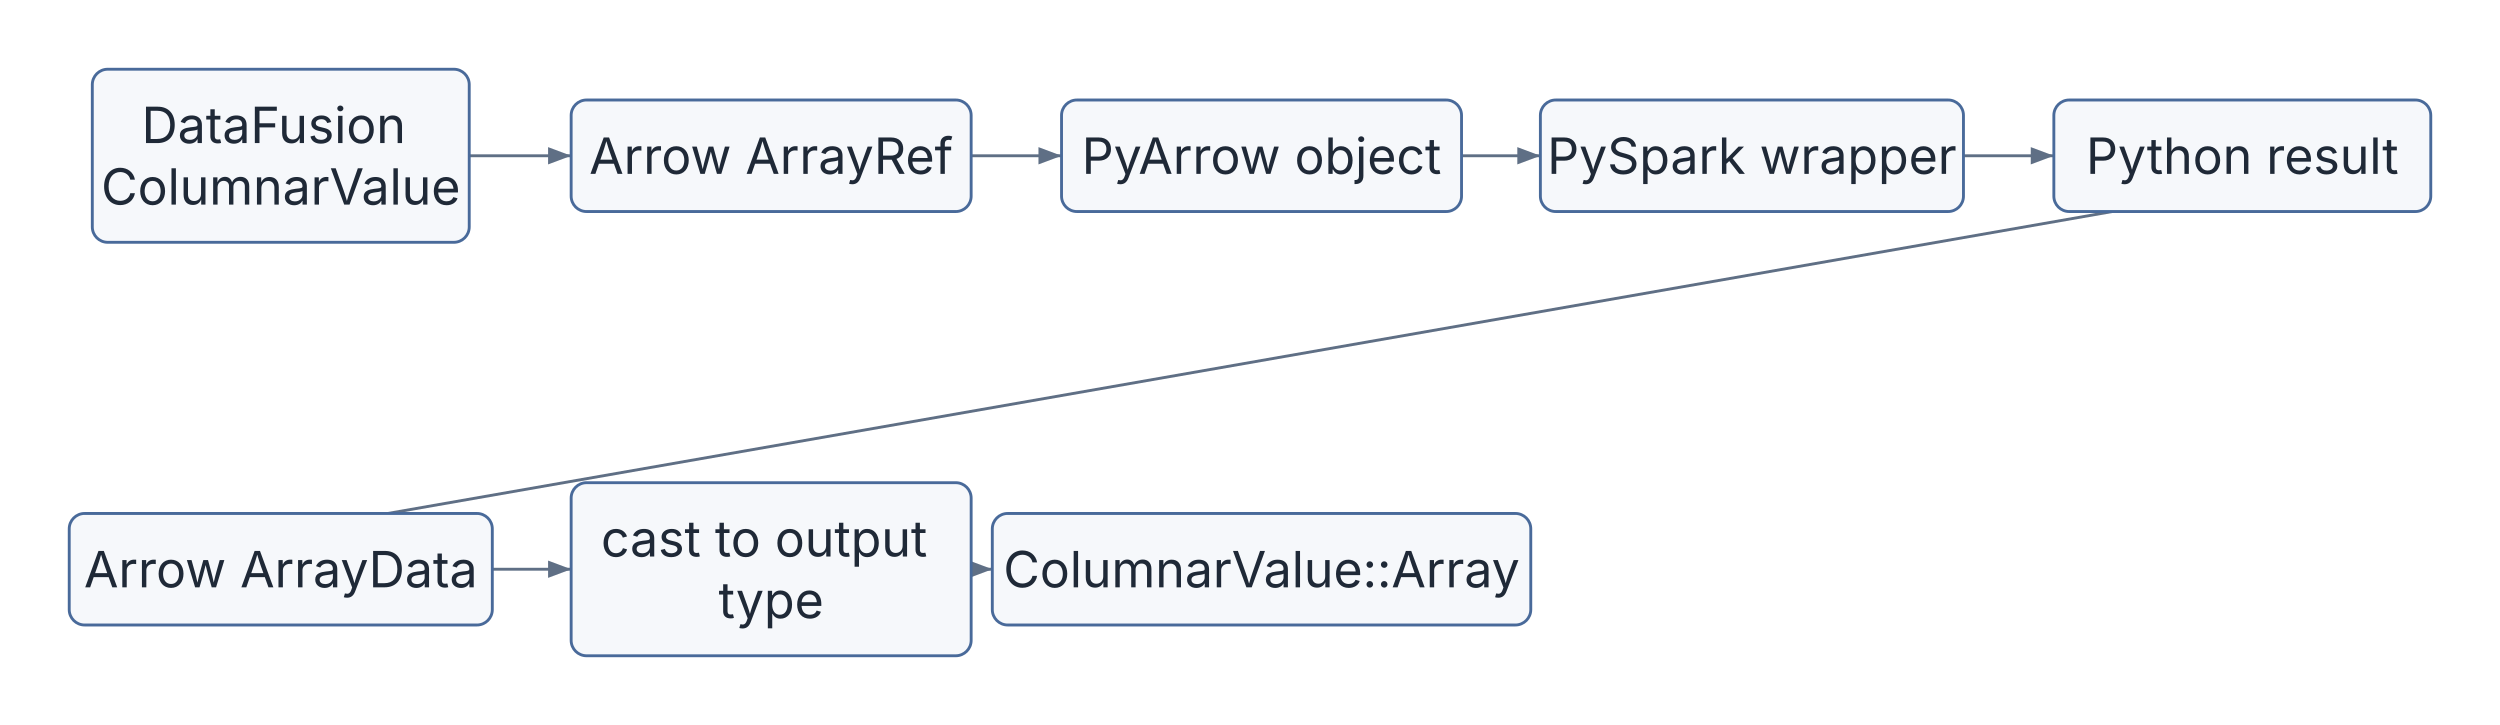
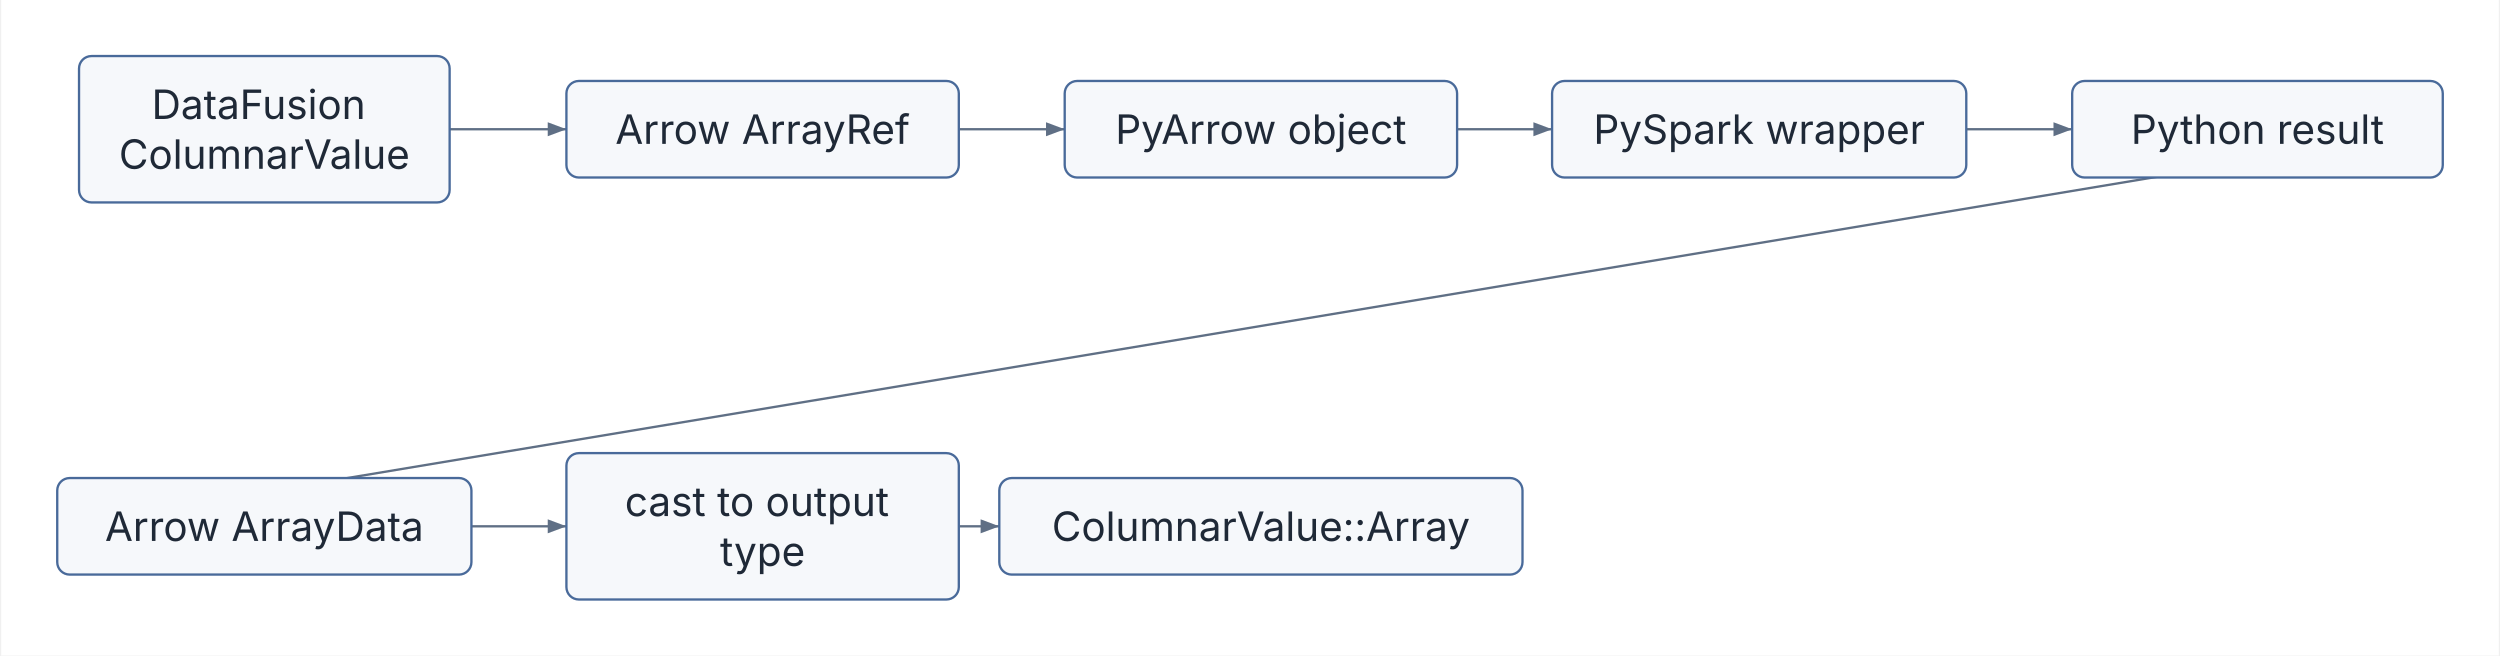
- <svg xmlns="http://www.w3.org/2000/svg" width="900" height="261" viewBox="0 0 1300 377">
+ <svg xmlns="http://www.w3.org/2000/svg" width="900" height="236" viewBox="0 0 1604 421">
  <defs>
    <marker id="arrow" markerWidth="10" markerHeight="10" refX="8" refY="3" orient="auto" markerUnits="strokeWidth">
      <path d="M0,0 L0,6 L8,3 z" fill="#5f6f85" />
    </marker>
  </defs>
-   <rect x="0" y="0" width="1300" height="377" fill="white" />
-   <line x1="244" y1="81" x2="297" y2="81" stroke="#5f6f85" stroke-width="1.5" marker-end="url(#arrow)" />
-   <line x1="505" y1="81" x2="552" y2="81" stroke="#5f6f85" stroke-width="1.5" marker-end="url(#arrow)" />
-   <line x1="760" y1="81" x2="801" y2="81" stroke="#5f6f85" stroke-width="1.5" marker-end="url(#arrow)" />
-   <line x1="1021" y1="81" x2="1068" y2="81" stroke="#5f6f85" stroke-width="1.5" marker-end="url(#arrow)" />
-   <line x1="1264" y1="81" x2="36" y2="296" stroke="#5f6f85" stroke-width="1.5" marker-end="url(#arrow)" />
-   <line x1="256" y1="296" x2="297" y2="296" stroke="#5f6f85" stroke-width="1.5" marker-end="url(#arrow)" />
-   <line x1="505" y1="296" x2="516" y2="296" stroke="#5f6f85" stroke-width="1.5" marker-end="url(#arrow)" />
-   <rect x="48" y="36" width="196" height="90" rx="8" fill="#f6f8fb" stroke="#496a9a" stroke-width="1.5" />
-   <text x="146" y="65" text-anchor="middle" dominant-baseline="middle" font-family="Inter, Helvetica, Arial, sans-serif" font-size="26" fill="#1f2937">
-     <tspan x="146" dy="0">DataFusion</tspan>
-     <tspan x="146" dy="32">ColumnarValue</tspan>
+   <rect x="0" y="0" width="1604" height="421" fill="white" />
+   <line x1="288" y1="83" x2="363" y2="83" stroke="#5f6f85" stroke-width="1.5" marker-end="url(#arrow)" />
+   <line x1="615" y1="83" x2="683" y2="83" stroke="#5f6f85" stroke-width="1.5" marker-end="url(#arrow)" />
+   <line x1="935" y1="83" x2="996" y2="83" stroke="#5f6f85" stroke-width="1.5" marker-end="url(#arrow)" />
+   <line x1="1262" y1="83" x2="1330" y2="83" stroke="#5f6f85" stroke-width="1.5" marker-end="url(#arrow)" />
+   <line x1="1568" y1="83" x2="36" y2="338" stroke="#5f6f85" stroke-width="1.5" marker-end="url(#arrow)" />
+   <line x1="302" y1="338" x2="363" y2="338" stroke="#5f6f85" stroke-width="1.5" marker-end="url(#arrow)" />
+   <line x1="615" y1="338" x2="641" y2="338" stroke="#5f6f85" stroke-width="1.5" marker-end="url(#arrow)" />
+   <rect x="50" y="36" width="238" height="94" rx="8" fill="#f6f8fb" stroke="#496a9a" stroke-width="1.5" />
+   <text x="169" y="67" text-anchor="middle" dominant-baseline="middle" font-family="Inter, Helvetica, Arial, sans-serif" font-size="26" fill="#1f2937">
+     <tspan x="169" dy="0">DataFusion</tspan>
+     <tspan x="169" dy="32">ColumnarValue</tspan>
  </text>
-   <rect x="297" y="52" width="208" height="58" rx="8" fill="#f6f8fb" stroke="#496a9a" stroke-width="1.5" />
-   <text x="401" y="81" text-anchor="middle" dominant-baseline="middle" font-family="Inter, Helvetica, Arial, sans-serif" font-size="26" fill="#1f2937">
-     <tspan x="401" dy="0">Arrow ArrayRef</tspan>
+   <rect x="363" y="52" width="252" height="62" rx="8" fill="#f6f8fb" stroke="#496a9a" stroke-width="1.5" />
+   <text x="489" y="83" text-anchor="middle" dominant-baseline="middle" font-family="Inter, Helvetica, Arial, sans-serif" font-size="26" fill="#1f2937">
+     <tspan x="489" dy="0">Arrow ArrayRef</tspan>
  </text>
-   <rect x="552" y="52" width="208" height="58" rx="8" fill="#f6f8fb" stroke="#496a9a" stroke-width="1.5" />
-   <text x="656" y="81" text-anchor="middle" dominant-baseline="middle" font-family="Inter, Helvetica, Arial, sans-serif" font-size="26" fill="#1f2937">
-     <tspan x="656" dy="0">PyArrow object</tspan>
+   <rect x="683" y="52" width="252" height="62" rx="8" fill="#f6f8fb" stroke="#496a9a" stroke-width="1.5" />
+   <text x="809" y="83" text-anchor="middle" dominant-baseline="middle" font-family="Inter, Helvetica, Arial, sans-serif" font-size="26" fill="#1f2937">
+     <tspan x="809" dy="0">PyArrow object</tspan>
  </text>
-   <rect x="801" y="52" width="220" height="58" rx="8" fill="#f6f8fb" stroke="#496a9a" stroke-width="1.5" />
-   <text x="911" y="81" text-anchor="middle" dominant-baseline="middle" font-family="Inter, Helvetica, Arial, sans-serif" font-size="26" fill="#1f2937">
-     <tspan x="911" dy="0">PySpark wrapper</tspan>
+   <rect x="996" y="52" width="266" height="62" rx="8" fill="#f6f8fb" stroke="#496a9a" stroke-width="1.5" />
+   <text x="1129" y="83" text-anchor="middle" dominant-baseline="middle" font-family="Inter, Helvetica, Arial, sans-serif" font-size="26" fill="#1f2937">
+     <tspan x="1129" dy="0">PySpark wrapper</tspan>
  </text>
-   <rect x="1068" y="52" width="196" height="58" rx="8" fill="#f6f8fb" stroke="#496a9a" stroke-width="1.5" />
-   <text x="1166" y="81" text-anchor="middle" dominant-baseline="middle" font-family="Inter, Helvetica, Arial, sans-serif" font-size="26" fill="#1f2937">
-     <tspan x="1166" dy="0">Python result</tspan>
+   <rect x="1330" y="52" width="238" height="62" rx="8" fill="#f6f8fb" stroke="#496a9a" stroke-width="1.5" />
+   <text x="1449" y="83" text-anchor="middle" dominant-baseline="middle" font-family="Inter, Helvetica, Arial, sans-serif" font-size="26" fill="#1f2937">
+     <tspan x="1449" dy="0">Python result</tspan>
  </text>
-   <rect x="36" y="267" width="220" height="58" rx="8" fill="#f6f8fb" stroke="#496a9a" stroke-width="1.5" />
-   <text x="146" y="296" text-anchor="middle" dominant-baseline="middle" font-family="Inter, Helvetica, Arial, sans-serif" font-size="26" fill="#1f2937">
-     <tspan x="146" dy="0">Arrow ArrayData</tspan>
+   <rect x="36" y="307" width="266" height="62" rx="8" fill="#f6f8fb" stroke="#496a9a" stroke-width="1.5" />
+   <text x="169" y="338" text-anchor="middle" dominant-baseline="middle" font-family="Inter, Helvetica, Arial, sans-serif" font-size="26" fill="#1f2937">
+     <tspan x="169" dy="0">Arrow ArrayData</tspan>
  </text>
-   <rect x="297" y="251" width="208" height="90" rx="8" fill="#f6f8fb" stroke="#496a9a" stroke-width="1.5" />
-   <text x="401" y="280" text-anchor="middle" dominant-baseline="middle" font-family="Inter, Helvetica, Arial, sans-serif" font-size="26" fill="#1f2937">
-     <tspan x="401" dy="0">cast to output</tspan>
-     <tspan x="401" dy="32">type</tspan>
+   <rect x="363" y="291" width="252" height="94" rx="8" fill="#f6f8fb" stroke="#496a9a" stroke-width="1.5" />
+   <text x="489" y="322" text-anchor="middle" dominant-baseline="middle" font-family="Inter, Helvetica, Arial, sans-serif" font-size="26" fill="#1f2937">
+     <tspan x="489" dy="0">cast to output</tspan>
+     <tspan x="489" dy="32">type</tspan>
  </text>
-   <rect x="516" y="267" width="280" height="58" rx="8" fill="#f6f8fb" stroke="#496a9a" stroke-width="1.5" />
-   <text x="656" y="296" text-anchor="middle" dominant-baseline="middle" font-family="Inter, Helvetica, Arial, sans-serif" font-size="26" fill="#1f2937">
-     <tspan x="656" dy="0">ColumnarValue::Array</tspan>
+   <rect x="641" y="307" width="336" height="62" rx="8" fill="#f6f8fb" stroke="#496a9a" stroke-width="1.5" />
+   <text x="809" y="338" text-anchor="middle" dominant-baseline="middle" font-family="Inter, Helvetica, Arial, sans-serif" font-size="26" fill="#1f2937">
+     <tspan x="809" dy="0">ColumnarValue::Array</tspan>
  </text>
</svg>
